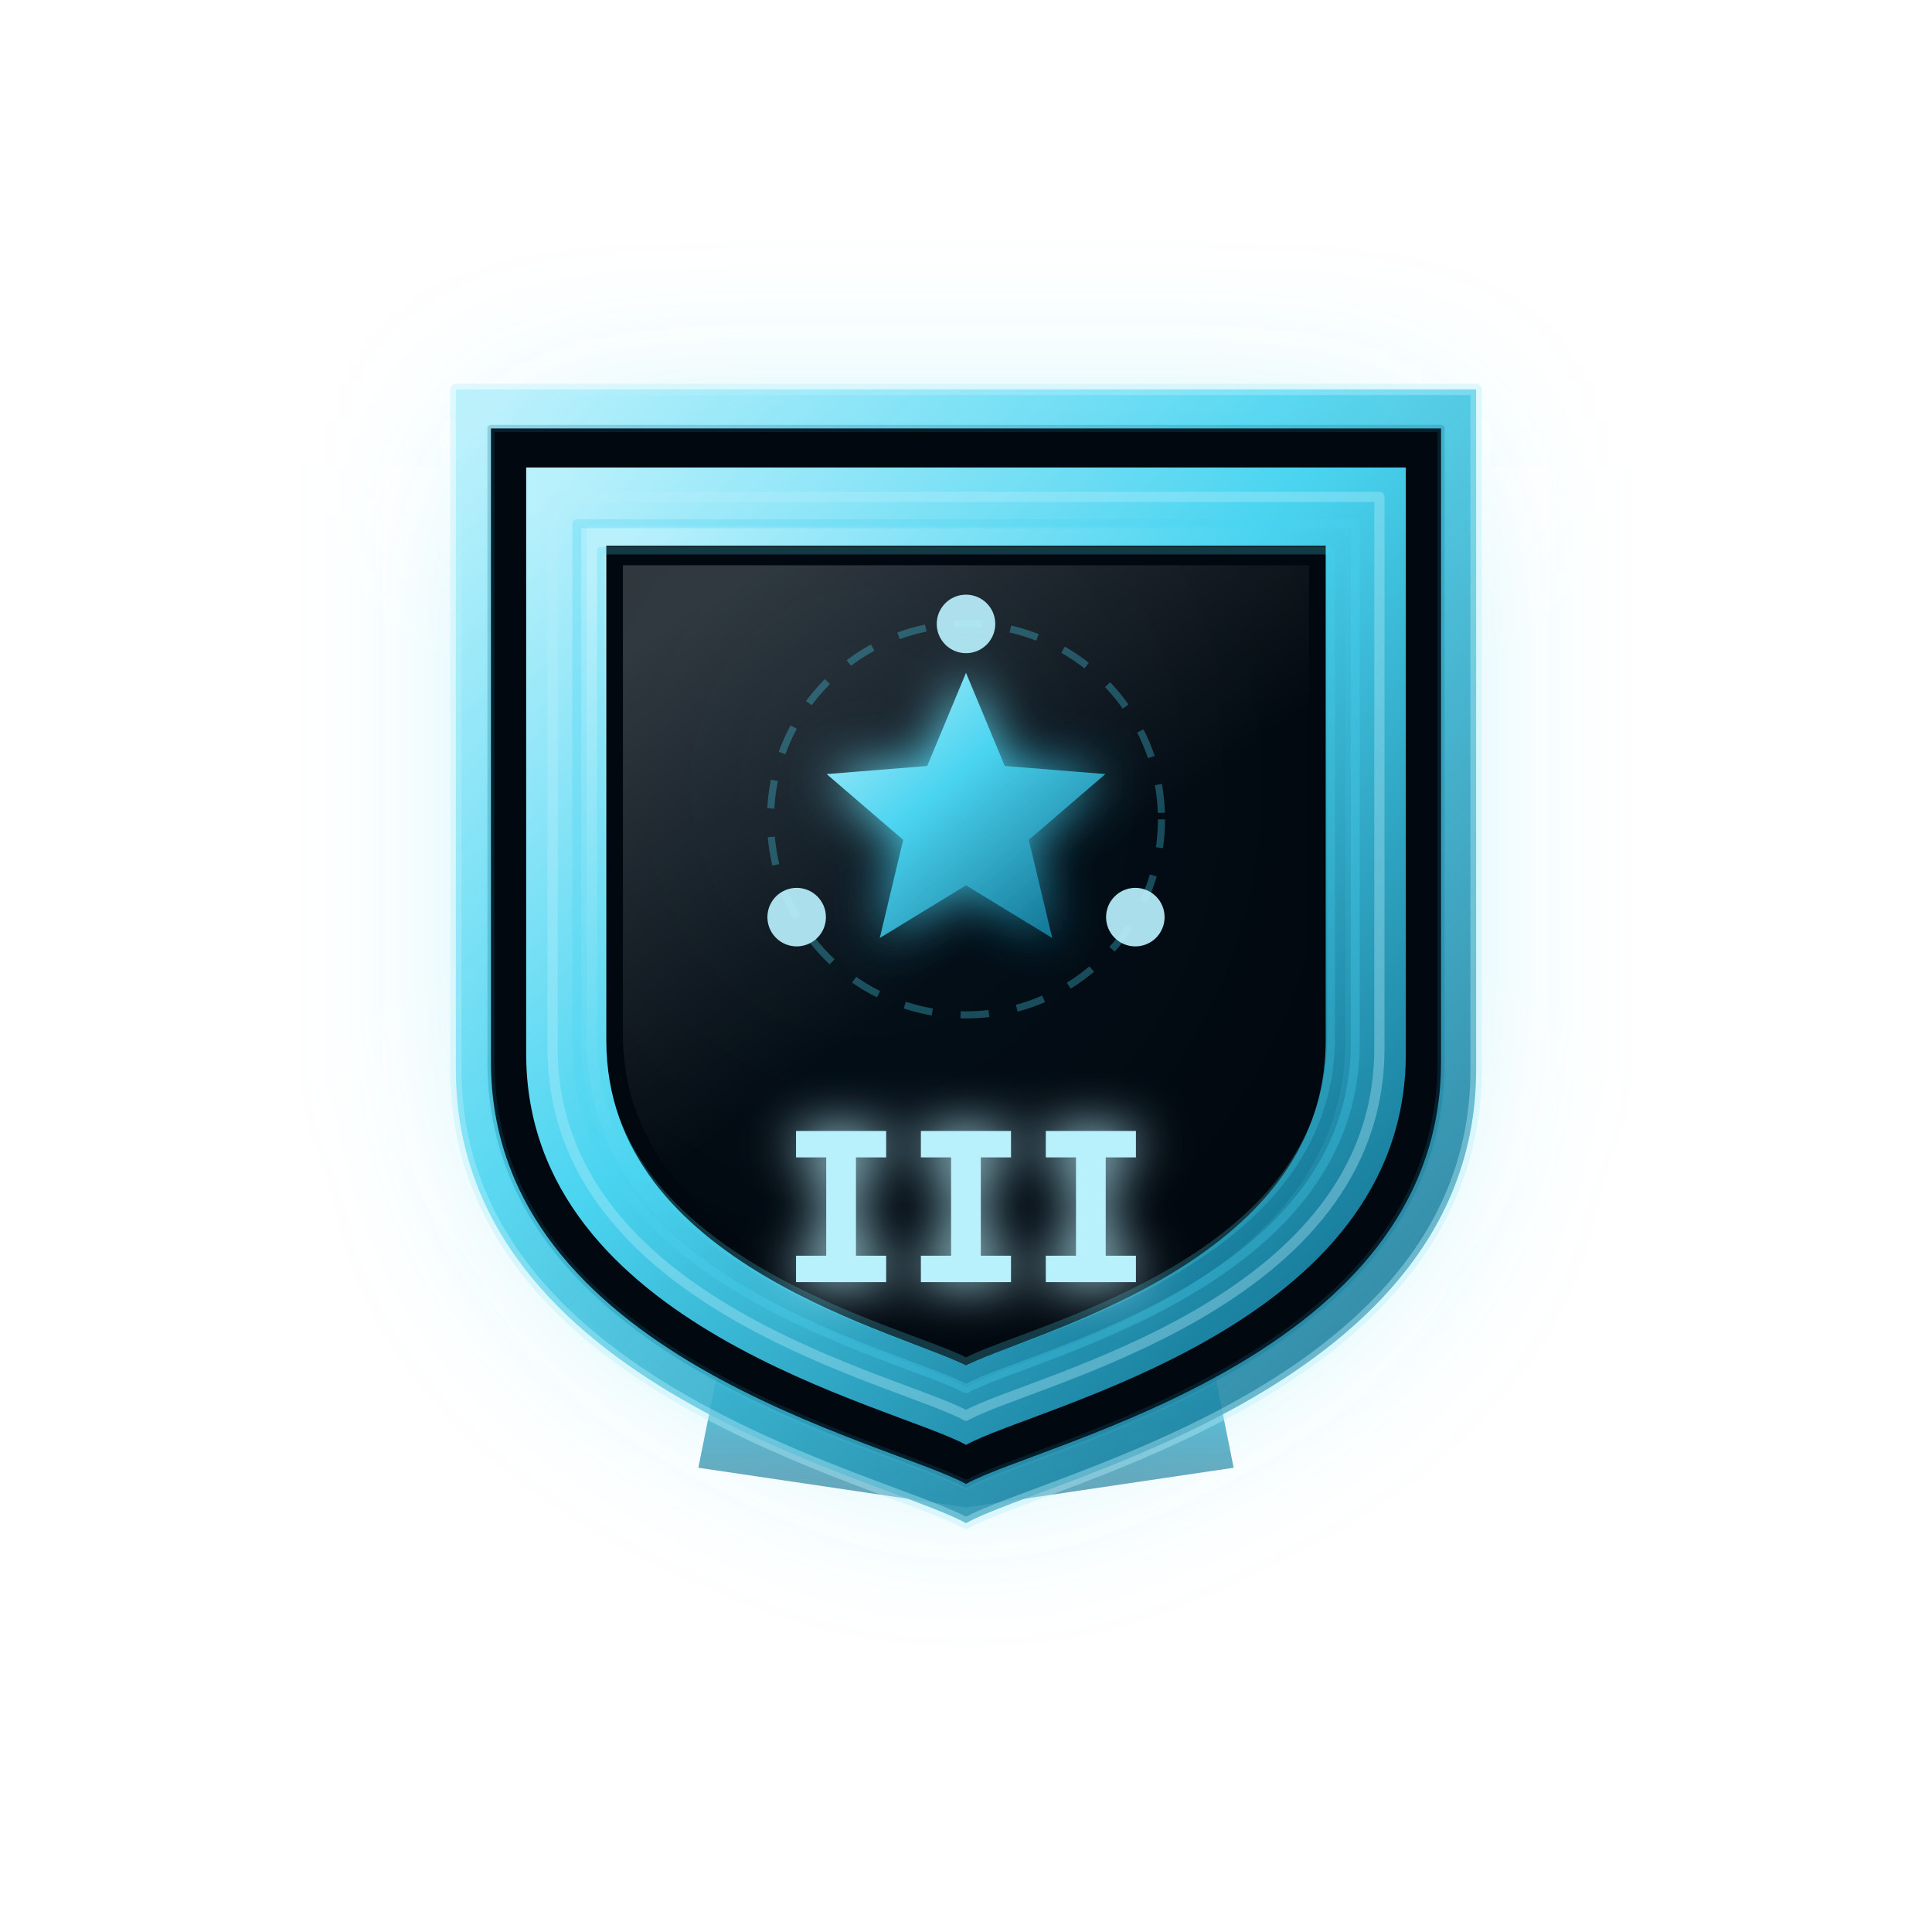
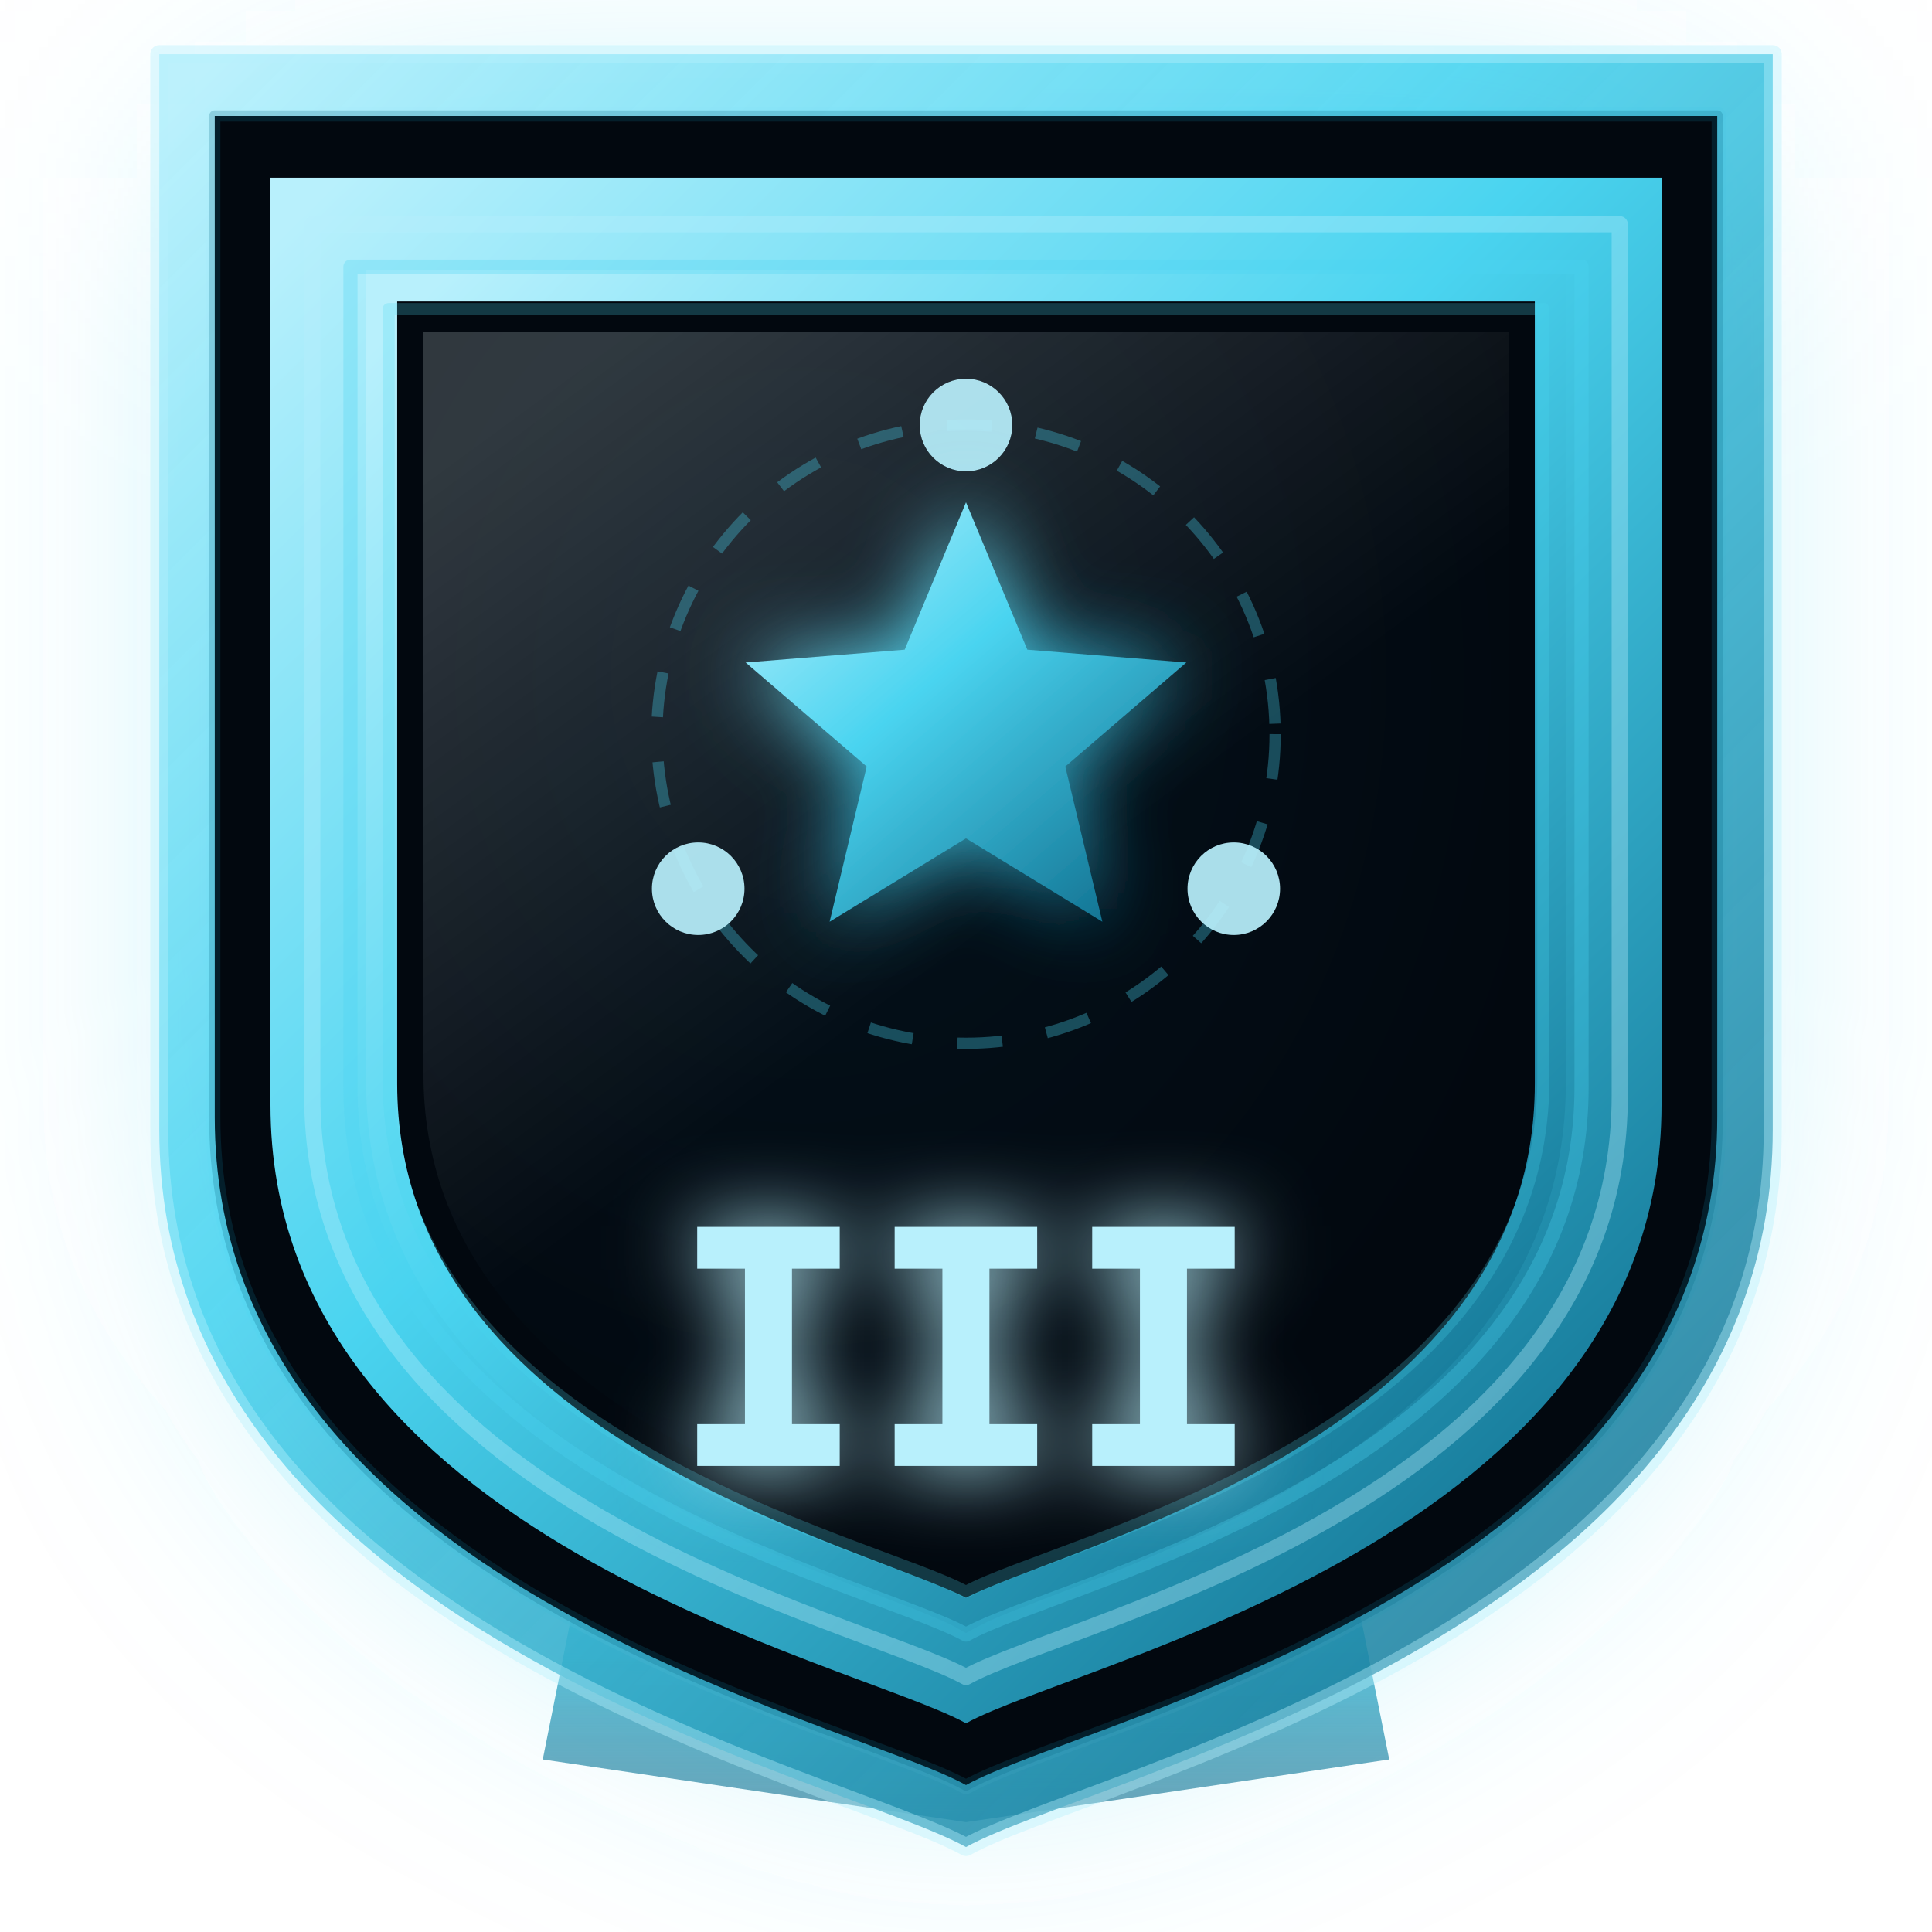
- <svg xmlns="http://www.w3.org/2000/svg" width="86" height="86" viewBox="-25 -25 136 136" overflow="visible" role="img" aria-label="Prestige 3 Badge">
+ <svg xmlns="http://www.w3.org/2000/svg" width="86" height="86" viewBox="0 0 86 86" overflow="visible" role="img" aria-label="Prestige 3 Badge">
  <defs>
    <radialGradient id="bgpre3" cx="35%" cy="28%" r="72%">
      <stop offset="0%" stop-color="#04121c" />
      <stop offset="100%" stop-color="#02080f" />
    </radialGradient>
    <linearGradient id="rimpre3" x1="5%" y1="0%" x2="95%" y2="100%">
      <stop offset="0%" stop-color="#b8f0fc" />
      <stop offset="42%" stop-color="#4ad4f0" />
      <stop offset="100%" stop-color="#0c6888" />
    </linearGradient>
    <linearGradient id="shpre3" x1="18%" y1="0%" x2="82%" y2="100%">
      <stop offset="0%" stop-color="white" stop-opacity="0.18" />
      <stop offset="50%" stop-color="white" stop-opacity="0" />
    </linearGradient>
    <filter id="glpre3" x="-40%" y="-40%" width="180%" height="180%">
      <feGaussianBlur stdDeviation="1.8" result="b" />
      <feMerge>
        <feMergeNode in="b" />
        <feMergeNode in="SourceGraphic" />
      </feMerge>
    </filter>
    <filter id="halopre3" x="-80%" y="-80%" width="360%" height="360%">
      <feGaussianBlur stdDeviation="7" result="b" />
      <feMerge>
        <feMergeNode in="b" />
        <feMergeNode in="SourceGraphic" />
      </feMerge>
    </filter>
    <linearGradient id="pgpre3_0" x1="5%" y1="0%" x2="95%" y2="100%">
      <stop offset="0%" stop-color="#b8f0fc" stop-opacity="0.95" />
      <stop offset="38%" stop-color="#4ad4f0" stop-opacity="0.9" />
      <stop offset="100%" stop-color="#0c6888" stop-opacity="0.85" />
    </linearGradient>
    <linearGradient id="pgpre3_1" x1="5%" y1="0%" x2="95%" y2="100%">
      <stop offset="0%" stop-color="#b8f0fc" stop-opacity="0.95" />
      <stop offset="38%" stop-color="#4ad4f0" stop-opacity="0.9" />
      <stop offset="100%" stop-color="#0c6888" stop-opacity="0.85" />
    </linearGradient>
    <linearGradient id="gappre3_0" x1="0%" y1="0%" x2="0%" y2="100%">
      <stop offset="0%" stop-color="#4ad4f0" />
      <stop offset="100%" stop-color="#0c6888" stop-opacity="0.65" />
    </linearGradient>
  </defs>
  <path d="M12.04,7.91 L73.96,7.91 L73.96,49.19 C73.96,68.46 47.95,73.96 43.00,76.71 C38.05,73.96 12.04,68.46 12.04,49.19 Z" fill="#4ad4f0" fill-opacity="0.48" filter="url(#halopre3)" />
  <path d="M25.72,70.52 L60.28,70.52 L61.84,78.32 L43.00,81.11 L24.16,78.32 Z" fill="url(#gappre3_0)" opacity="0.90" />
  <path d="M25.72,70.52 L60.28,70.52" fill="none" stroke="#b8f0fc" stroke-width="0.9" stroke-opacity="0.50" />
  <path d="M9.56,5.16 L76.44,5.16 L76.44,49.74 C76.44,70.55 48.35,76.49 43.00,79.46 C37.65,76.49 9.56,70.55 9.56,49.74 Z" fill="url(#pgpre3_0)" />
  <path d="M12.04,7.91 L73.96,7.91 L73.96,49.19 C73.96,68.46 47.95,73.96 43.00,76.71 C38.05,73.96 12.04,68.46 12.04,49.19 Z" fill="#02080f" />
  <path d="M9.56,5.16 L76.44,5.16 L76.44,49.74 C76.44,70.55 48.35,76.49 43.00,79.46 C37.65,76.49 9.56,70.55 9.56,49.74 Z" fill="none" stroke="#b8f0fc" stroke-width="0.8" stroke-opacity="0.48" stroke-linejoin="round" />
  <path d="M12.04,7.91 L73.96,7.91 L73.96,49.19 C73.96,68.46 47.95,73.96 43.00,76.71 C38.05,73.96 12.04,68.46 12.04,49.19 Z" fill="none" stroke="#0c6888" stroke-width="0.5" stroke-opacity="0.28" stroke-linejoin="round" />
  <path d="M7.09,2.41 L78.91,2.41 L78.91,50.29 C78.91,72.64 48.75,79.02 43.00,82.22 C37.25,79.02 7.09,72.64 7.09,50.29 Z" fill="url(#pgpre3_1)" />
  <path d="M9.56,5.16 L76.44,5.16 L76.44,49.74 C76.44,70.55 48.35,76.49 43.00,79.46 C37.65,76.49 9.56,70.55 9.56,49.74 Z" fill="#02080f" />
  <path d="M7.09,2.41 L78.91,2.41 L78.91,50.29 C78.91,72.64 48.75,79.02 43.00,82.22 C37.25,79.02 7.09,72.64 7.09,50.29 Z" fill="none" stroke="#b8f0fc" stroke-width="0.8" stroke-opacity="0.40" stroke-linejoin="round" />
  <path d="M9.56,5.16 L76.44,5.16 L76.44,49.74 C76.44,70.55 48.35,76.49 43.00,79.46 C37.65,76.49 9.56,70.55 9.56,49.74 Z" fill="none" stroke="#0c6888" stroke-width="0.5" stroke-opacity="0.24" stroke-linejoin="round" />
  <path d="M12.04,7.91 L73.96,7.91 L73.96,49.19 C73.96,68.46 47.95,73.96 43.00,76.71 C38.05,73.96 12.04,68.46 12.04,49.19 Z" fill="url(#rimpre3)" />
  <path d="M16.99,12.73 L69.01,12.73 L69.01,48.23 C69.01,64.80 47.16,69.53 43.00,71.90 C38.84,69.53 16.99,64.80 16.99,48.23 Z" fill="#02080f" />
  <path d="M16.99,12.73 L69.01,12.73 L69.01,48.23 C69.01,64.80 47.16,69.53 43.00,71.90 C38.84,69.53 16.99,64.80 16.99,48.23 Z" fill="none" stroke="url(#rimpre3)" stroke-width="1.38" />
  <path d="M18.85,14.79 L67.15,14.79 L67.15,47.82 C67.15,63.23 46.86,67.63 43.00,69.83 C39.14,67.63 18.85,63.23 18.85,47.82 Z" fill="url(#bgpre3)" />
  <path d="M18.85,14.79 L67.15,14.79 L67.15,47.82 C67.15,63.23 46.86,67.63 43.00,69.83 C39.14,67.63 18.85,63.23 18.85,47.82 Z" fill="url(#shpre3)" />
  <path d="M13.90,9.98 L72.10,9.98 L72.10,48.78 C72.10,66.89 47.66,72.06 43.00,74.65 C38.34,72.06 13.90,66.89 13.90,48.78 Z" fill="none" stroke="#b8f0fc" stroke-width="0.72" stroke-opacity="0.36" stroke-linejoin="round" />
  <path d="M15.60,11.87 L70.40,11.87 L70.40,48.40 C70.40,65.45 47.38,70.32 43.00,72.76 C38.62,70.32 15.60,65.45 15.60,48.40 Z" fill="none" stroke="#4ad4f0" stroke-width="0.63" stroke-opacity="0.30" stroke-linejoin="round" />
  <path d="M17.30,13.76 L68.70,13.76 L68.70,48.02 C68.70,64.01 47.11,68.58 43.00,70.86 C38.89,68.58 17.30,64.01 17.30,48.02 Z" fill="none" stroke="#4ad4f0" stroke-width="0.54" stroke-opacity="0.24" stroke-linejoin="round" />
  <circle cx="43.00" cy="32.68" r="13.76" fill="none" stroke="#4ad4f0" stroke-width="0.5" stroke-opacity="0.32" stroke-dasharray="2 2" />
  <circle cx="43.00" cy="18.92" r="2.06" fill="#b8f0fc" opacity="0.92" />
  <circle cx="54.92" cy="39.56" r="2.06" fill="#b8f0fc" opacity="0.92" />
  <circle cx="31.08" cy="39.56" r="2.06" fill="#b8f0fc" opacity="0.92" />
  <path d="M43.00,22.36L45.73,28.92L52.81,29.49L47.42,34.12L49.07,41.03L43.00,37.32L36.93,41.03L38.58,34.12L33.19,29.49L40.27,28.92Z" fill="url(#rimpre3)" filter="url(#glpre3)" />
  <text x="43.00" y="60.20" text-anchor="middle" dominant-baseline="central" font-family="Orbitron,monospace" font-weight="900" font-size="14.6" fill="#b8f0fc" filter="url(#glpre3)">III</text>
</svg>
